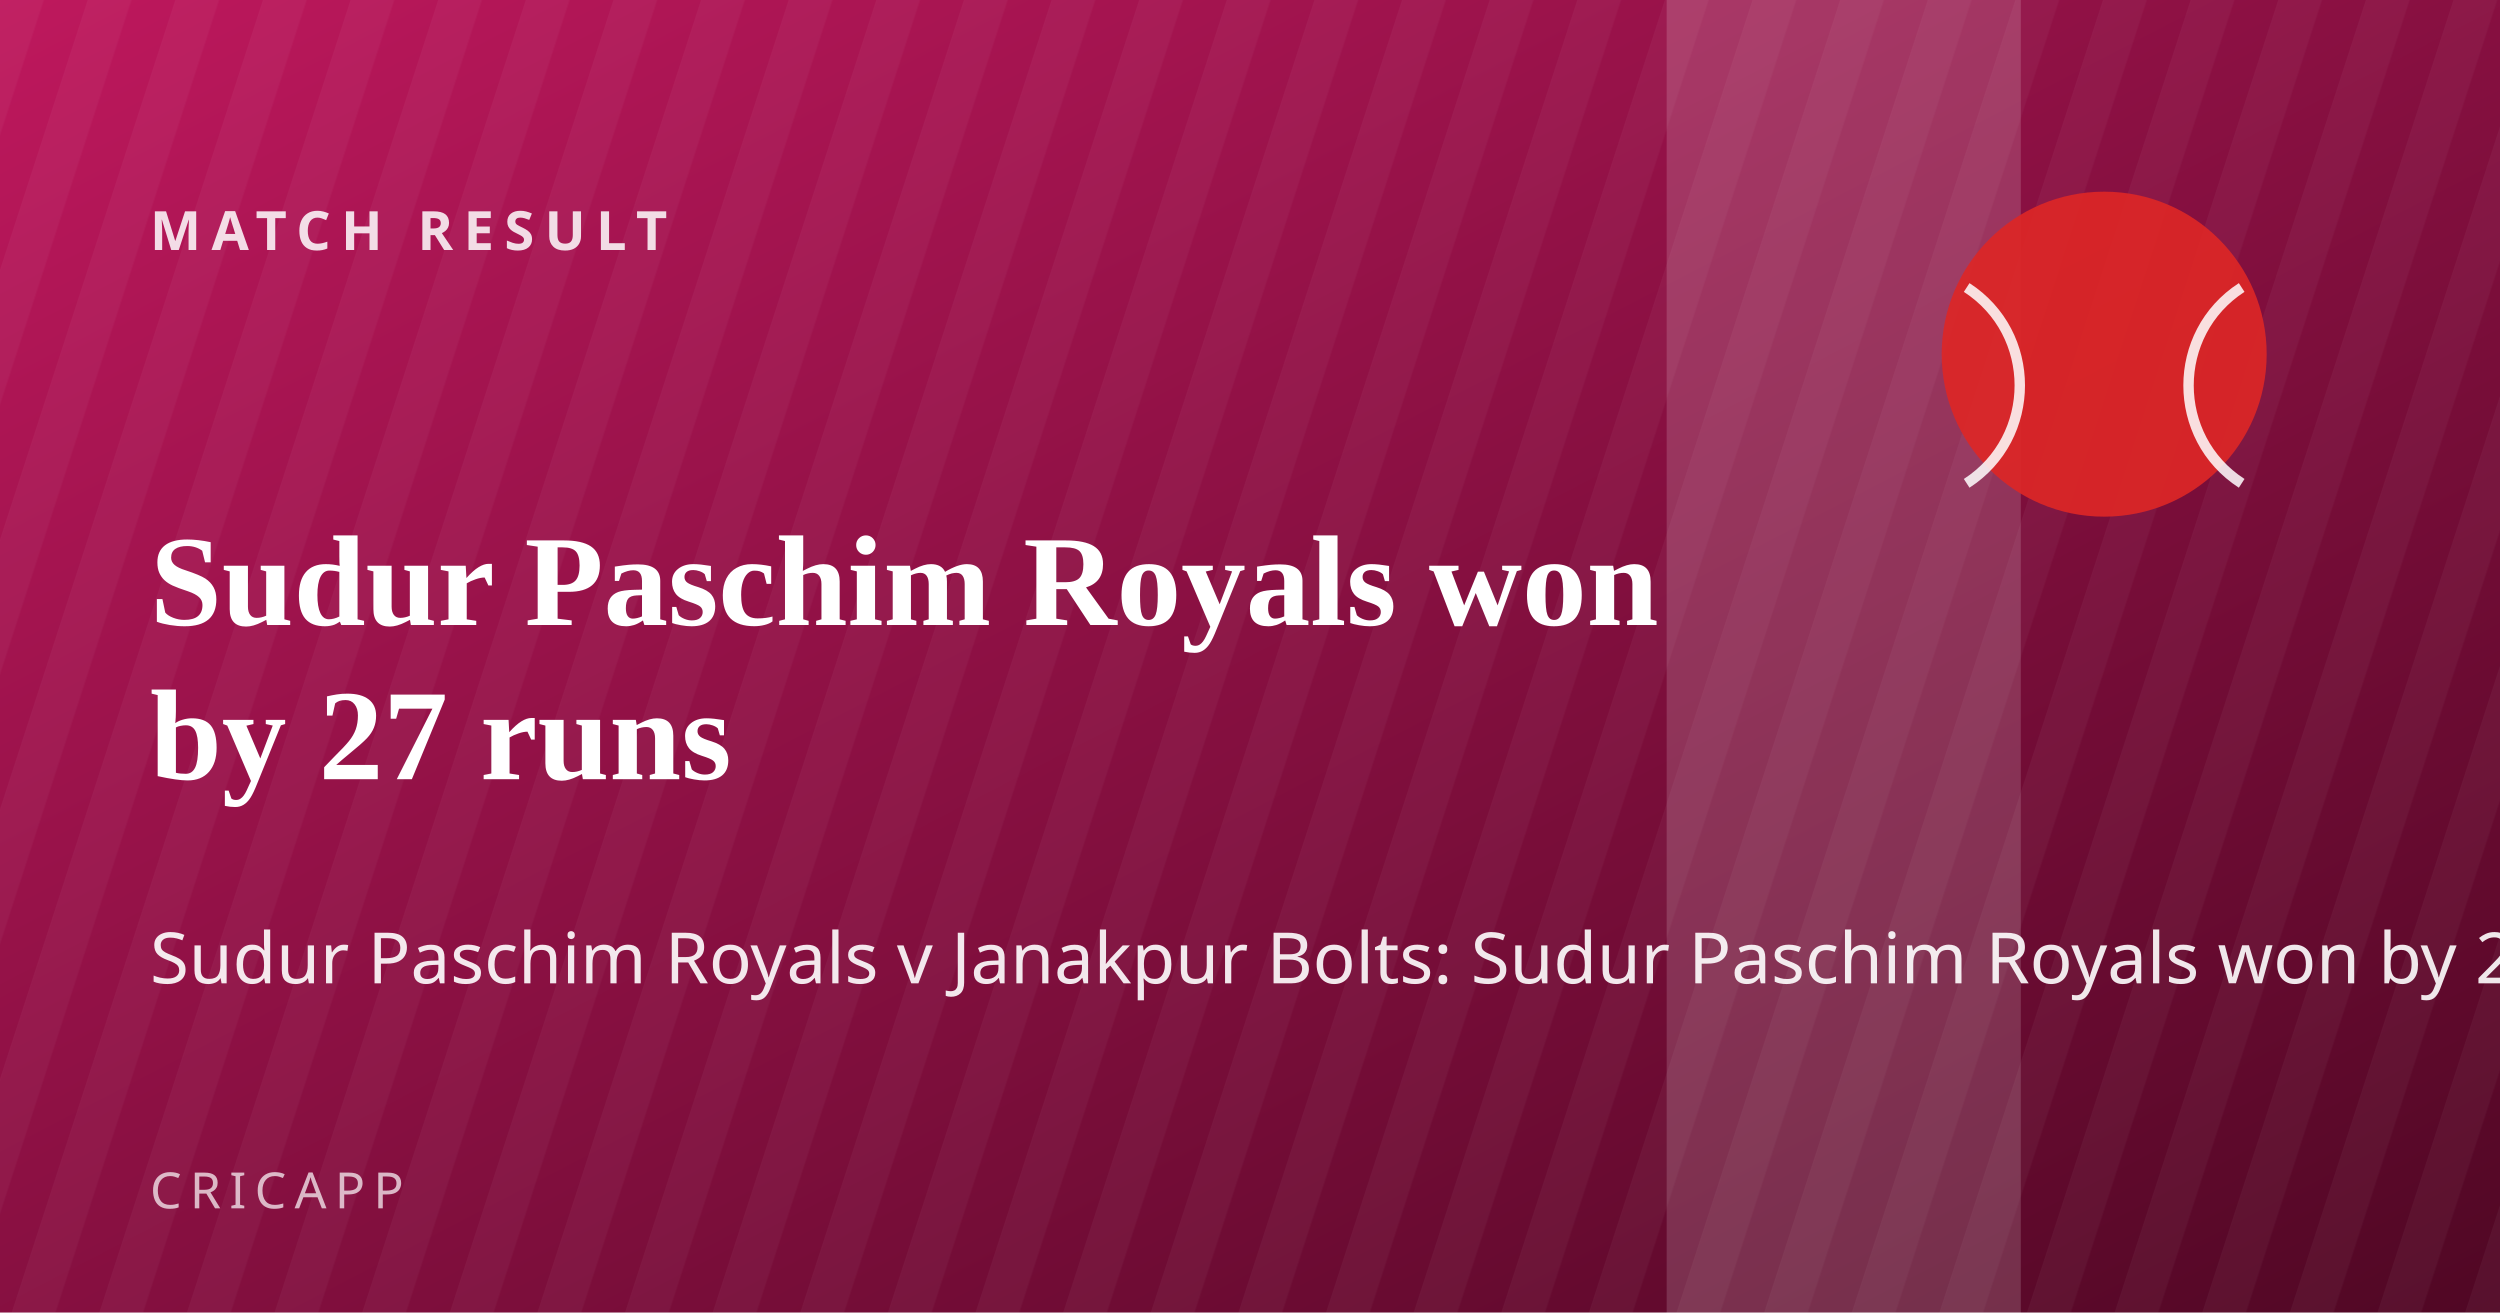
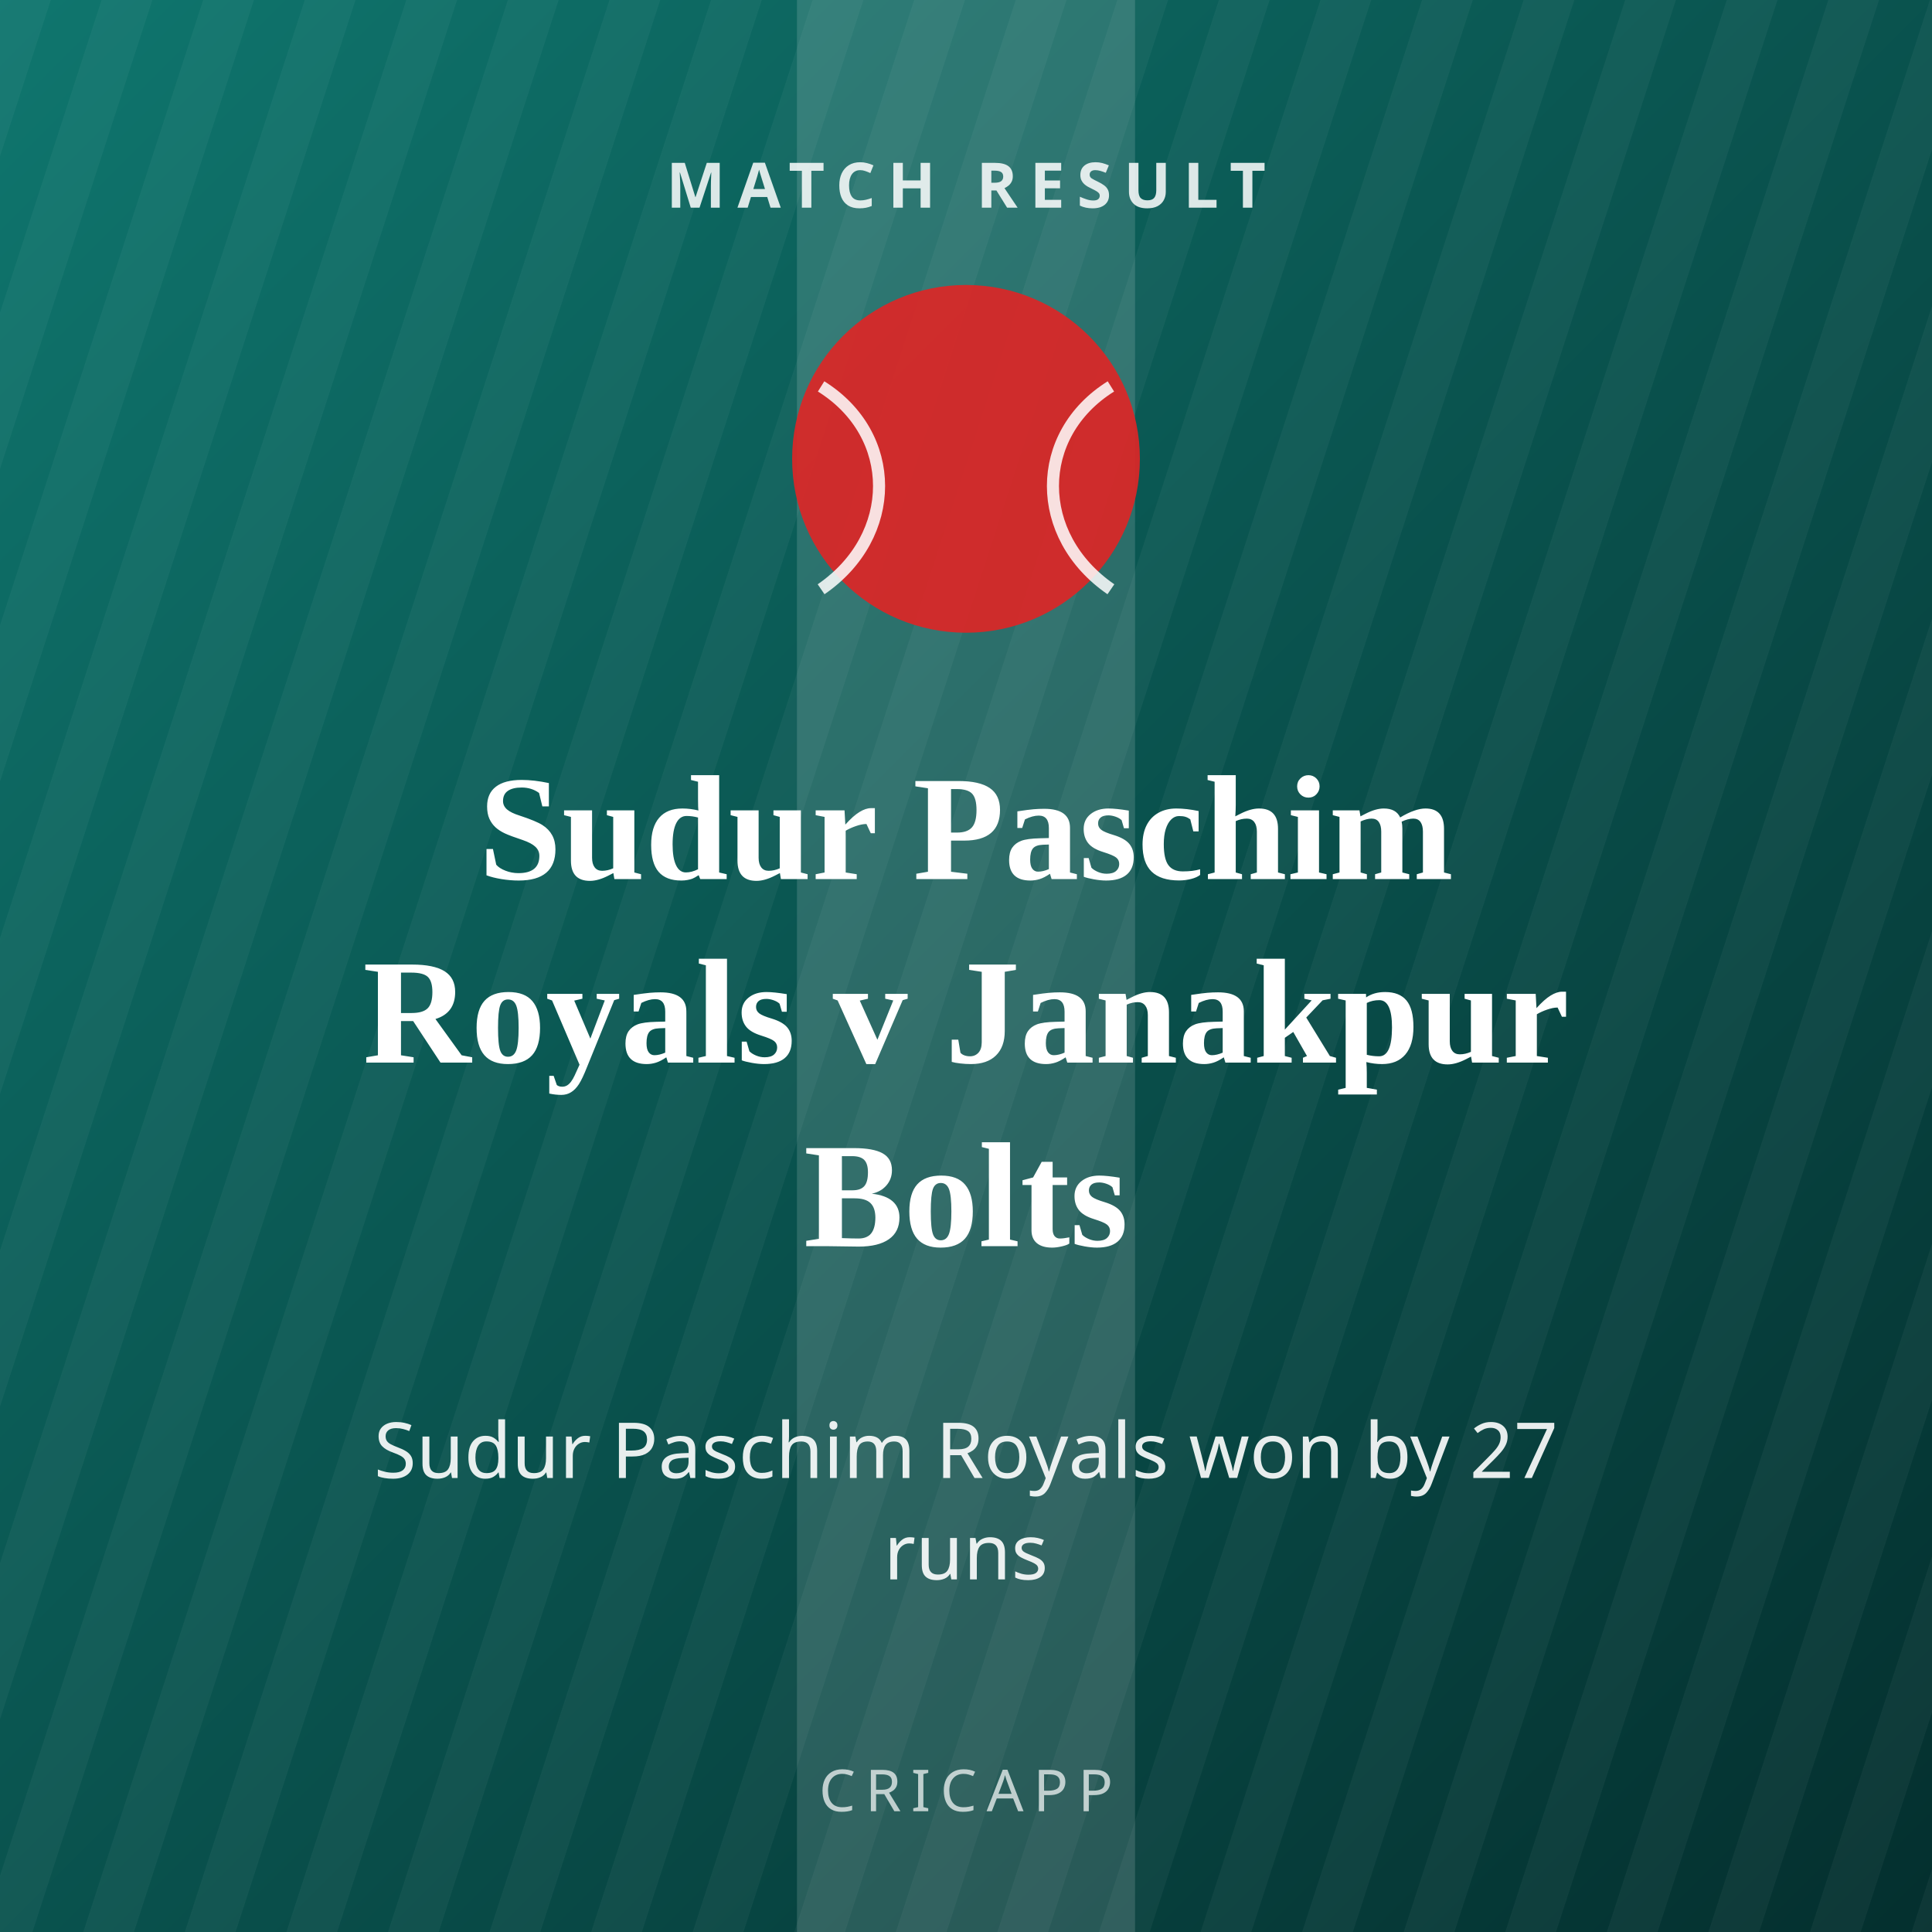
- <svg xmlns="http://www.w3.org/2000/svg" viewBox="0 0 1200 630" role="img" aria-label="Sudur Paschim Royals won by 27 runs">
+ <svg xmlns="http://www.w3.org/2000/svg" viewBox="0 0 800 800" role="img" aria-label="Sudur Paschim Royals v Janakpur Bolts">
  <defs>
    <linearGradient id="g" x1="0" y1="0" x2="1" y2="1">
-       <stop offset="0" stop-color="#be185d" />
-       <stop offset="1" stop-color="#500724" />
+       <stop offset="0" stop-color="#0f766e" />
+       <stop offset="1" stop-color="#042f2e" />
    </linearGradient>
    <pattern id="s" width="40" height="40" patternUnits="userSpaceOnUse" patternTransform="rotate(18)">
      <rect width="20" height="40" fill="#ffffff" opacity="0.04" />
    </pattern>
  </defs>
-   <rect width="1200" height="630" fill="url(#g)" />
-   <rect width="1200" height="630" fill="url(#s)" />
-   <g opacity="0.16">
-     <rect x="800" y="-40" width="170" height="760" rx="14" fill="#fff" />
-     <rect x="858" y="40" width="54" height="8" fill="#fff" />
-     <rect x="858" y="560" width="54" height="8" fill="#fff" />
+   <rect width="800" height="800" fill="url(#g)" />
+   <rect width="800" height="800" fill="url(#s)" />
+   <g opacity="0.14">
+     <rect x="330" y="-40" width="140" height="880" rx="14" fill="#fff" />
  </g>
-   <circle cx="1010" cy="170" r="78" fill="#dc2626" opacity="0.92" />
-   <path d="M944 138c34 22 34 72 0 94M1076 138c-34 22-34 72 0 94" stroke="#fff" stroke-width="5" fill="none" opacity="0.85" />
-   <text x="72" y="120" font-family="system-ui, sans-serif" font-size="26" font-weight="700" letter-spacing="5" fill="#ffffff" opacity="0.85">MATCH RESULT</text>
-   <text x="72" y="300" font-family="Georgia, 'Times New Roman', serif" font-size="62" font-weight="700" fill="#ffffff">Sudur Paschim Royals won</text>
-   <text x="72" y="374" font-family="Georgia, 'Times New Roman', serif" font-size="62" font-weight="700" fill="#ffffff">by 27 runs</text>
-   <text x="72" y="472" font-family="system-ui, sans-serif" font-size="34" fill="#ffffff" opacity="0.9">Sudur Paschim Royals v Janakpur Bolts: Sudur Paschim Royals won by 27 runs</text>
-   <text x="72" y="580" font-family="system-ui, sans-serif" font-size="24" letter-spacing="4" fill="#ffffff" opacity="0.7">CRICAPP</text>
+   <circle cx="400" cy="190" r="72" fill="#dc2626" opacity="0.92" />
+   <path d="M340 160c32 20 32 62 0 84M460 160c-32 20-32 62 0 84" stroke="#fff" stroke-width="5" fill="none" opacity="0.85" />
+   <text x="400" y="86" text-anchor="middle" font-family="system-ui, sans-serif" font-size="26" font-weight="700" letter-spacing="5" fill="#ffffff" opacity="0.85">MATCH RESULT</text>
+   <text x="400" y="364" text-anchor="middle" font-family="Georgia, 'Times New Roman', serif" font-size="62" font-weight="700" fill="#ffffff">Sudur Paschim</text>
+   <text x="400" y="440" text-anchor="middle" font-family="Georgia, 'Times New Roman', serif" font-size="62" font-weight="700" fill="#ffffff">Royals v Janakpur</text>
+   <text x="400" y="516" text-anchor="middle" font-family="Georgia, 'Times New Roman', serif" font-size="62" font-weight="700" fill="#ffffff">Bolts</text>
+   <text x="400" y="612" text-anchor="middle" font-family="system-ui, sans-serif" font-size="32" fill="#ffffff" opacity="0.9">Sudur Paschim Royals won by 27</text>
+   <text x="400" y="654" text-anchor="middle" font-family="system-ui, sans-serif" font-size="32" fill="#ffffff" opacity="0.9">runs</text>
+   <text x="400" y="750" text-anchor="middle" font-family="system-ui, sans-serif" font-size="24" letter-spacing="4" fill="#ffffff" opacity="0.7">CRICAPP</text>
</svg>
